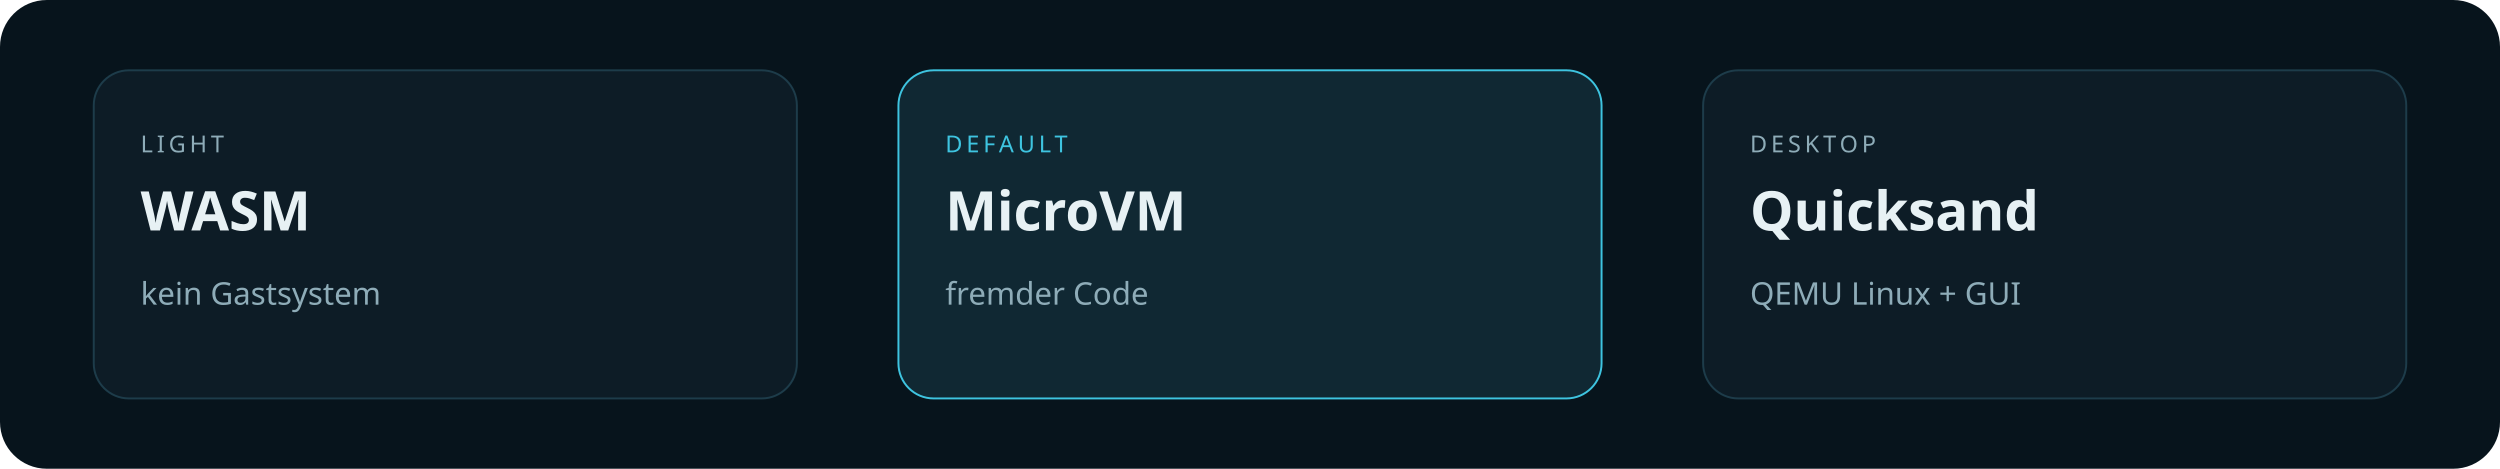
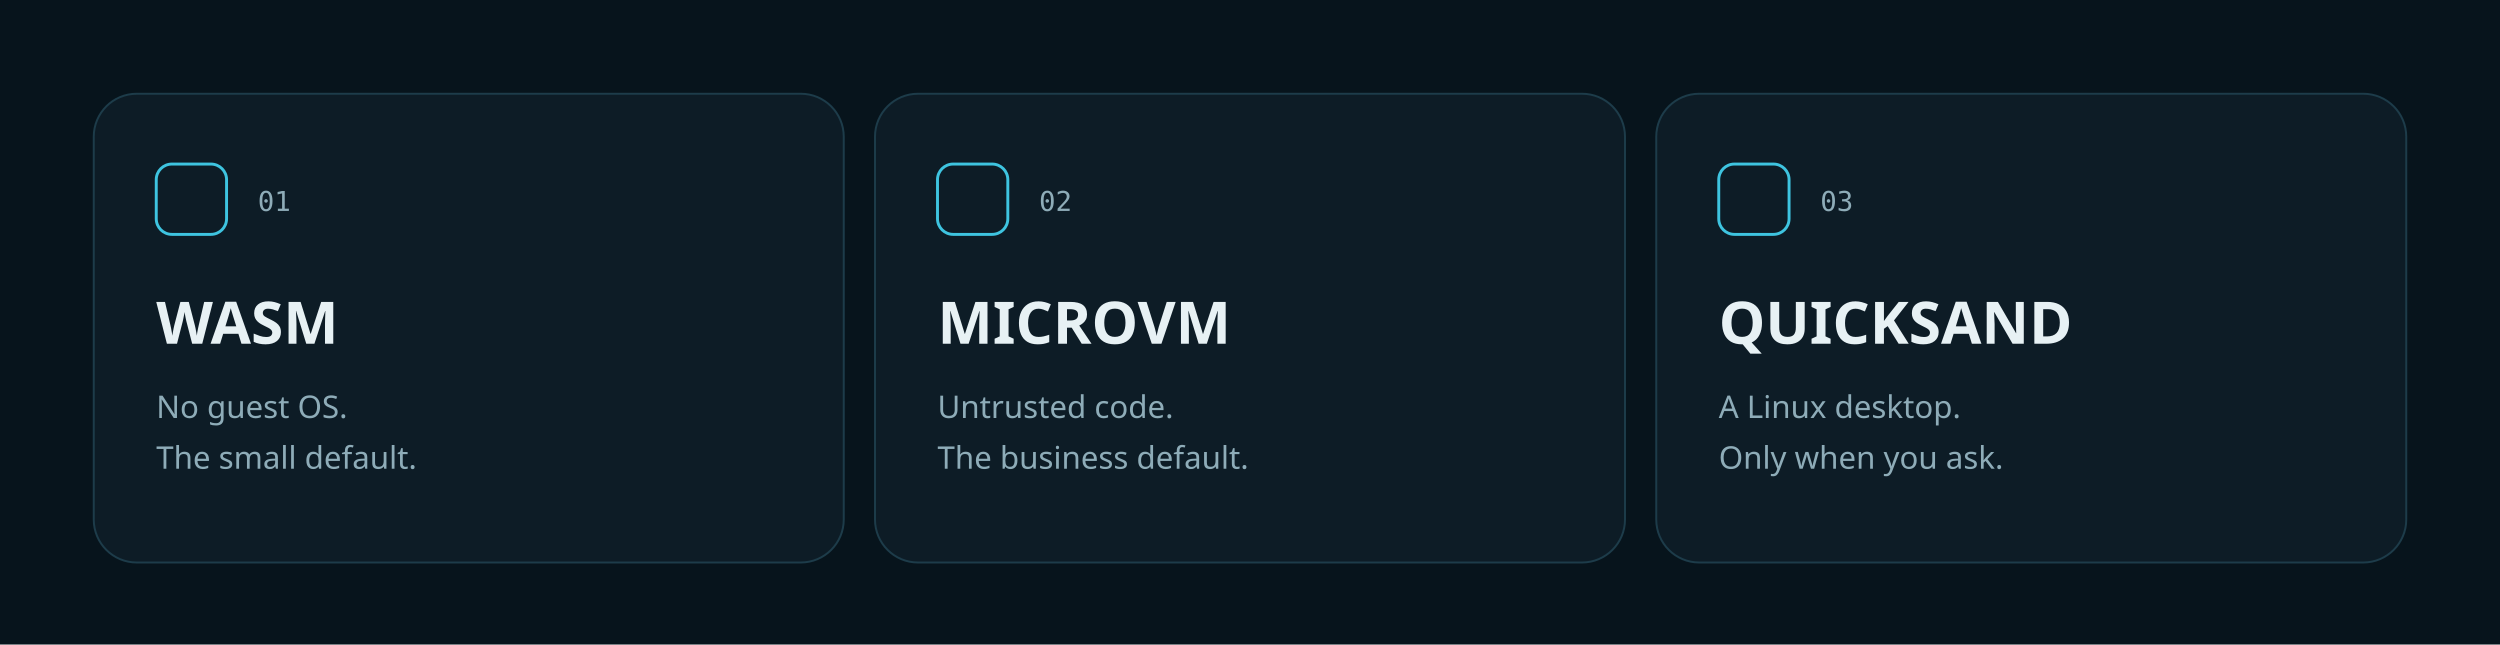
- <svg xmlns="http://www.w3.org/2000/svg" viewBox="0 0 1280 240" role="img">
-   <rect width="1280" height="240" rx="24" fill="#07141C" />
-   <g font-family="ui-sans-serif, system-ui, sans-serif">
-     <g>
-       <rect x="48" y="36" width="360" height="168" rx="18" fill="#0D1C26" stroke="#1D3C4A" />
-       <text x="72" y="78" font-size="12" letter-spacing="2" fill="#8EACB8">LIGHT</text>
-       <text x="72" y="118" font-size="28" font-weight="680" fill="#E7F1F4">WASM</text>
-       <text x="72" y="156" font-size="16" fill="#8EACB8">kein Gastsystem</text>
-     </g>
-     <g>
-       <rect x="460" y="36" width="360" height="168" rx="18" fill="#102833" stroke="#3EC4E0" />
-       <text x="484" y="78" font-size="12" letter-spacing="2" fill="#3EC4E0">DEFAULT</text>
-       <text x="484" y="118" font-size="28" font-weight="680" fill="#E7F1F4">MicroVM</text>
-       <text x="484" y="156" font-size="16" fill="#8EACB8">fremder Code</text>
-     </g>
-     <g>
-       <rect x="872" y="36" width="360" height="168" rx="18" fill="#0D1C26" stroke="#1D3C4A" />
-       <text x="896" y="78" font-size="12" letter-spacing="2" fill="#8EACB8">DESKTOP</text>
-       <text x="896" y="118" font-size="28" font-weight="680" fill="#E7F1F4">Quicksand</text>
-       <text x="896" y="156" font-size="16" fill="#8EACB8">QEMU Linux + GUI</text>
-     </g>
-   </g>
+ <svg xmlns="http://www.w3.org/2000/svg" viewBox="0 0 1280 330" role="img">
+   <defs>
+     <style>
+   .flow { stroke-dasharray: 5 9; animation: flow 2.8s linear infinite; }
+   .blink { animation: blink 1.15s steps(1) infinite; }
+   .pulse { animation: pulse 2.8s ease-in-out infinite; }
+   @keyframes flow { to { stroke-dashoffset: -56; } }
+   @keyframes blink { 50% { opacity: 0; } }
+   @keyframes pulse { 0%,100% { opacity: .45; } 50% { opacity: 1; } }
+   @media (prefers-reduced-motion: reduce) { .flow, .blink, .pulse { animation: none; } }
+ </style>
+     <linearGradient id="wash" x1="0" y1="0" x2="1" y2="1">
+       <stop offset="0" stop-color="#3EC4E0" stop-opacity=".16" />
+       <stop offset=".55" stop-color="#3EC4E0" stop-opacity="0" />
+     </linearGradient>
+   </defs>
+   <rect width="1280" height="330" fill="#07141C" />
+   <rect x="48" y="48" width="384" height="240" rx="22" fill="#0D1C26" stroke="#1D3C4A" />
+   <rect x="80" y="84" width="36" height="36" rx="8" fill="none" stroke="#3EC4E0" stroke-width="1.5" />
+   <text x="132" y="108" font-family="ui-monospace,monospace" font-size="14" fill="#8EACB8">01</text>
+   <text x="80" y="176" font-family="ui-sans-serif,system-ui,sans-serif" font-size="30" font-weight="680" fill="#E7F1F4">WASM</text>
+   <text x="80" y="214" font-family="ui-sans-serif,system-ui,sans-serif" font-size="16" fill="#8EACB8">No guest OS.</text>
+   <text x="80" y="240" font-family="ui-sans-serif,system-ui,sans-serif" font-size="16" fill="#8EACB8">The small default.</text>
+   <rect x="448" y="48" width="384" height="240" rx="22" fill="#0D1C26" stroke="#1D3C4A" />
+   <rect x="480" y="84" width="36" height="36" rx="8" fill="none" stroke="#3EC4E0" stroke-width="1.5" />
+   <text x="532" y="108" font-family="ui-monospace,monospace" font-size="14" fill="#8EACB8">02</text>
+   <text x="480" y="176" font-family="ui-sans-serif,system-ui,sans-serif" font-size="30" font-weight="680" fill="#E7F1F4">MICROVM</text>
+   <text x="480" y="214" font-family="ui-sans-serif,system-ui,sans-serif" font-size="16" fill="#8EACB8">Untrusted code.</text>
+   <text x="480" y="240" font-family="ui-sans-serif,system-ui,sans-serif" font-size="16" fill="#8EACB8">The business default.</text>
+   <rect x="848" y="48" width="384" height="240" rx="22" fill="#0D1C26" stroke="#1D3C4A" />
+   <rect x="880" y="84" width="36" height="36" rx="8" fill="none" stroke="#3EC4E0" stroke-width="1.5" />
+   <text x="932" y="108" font-family="ui-monospace,monospace" font-size="14" fill="#8EACB8">03</text>
+   <text x="880" y="176" font-family="ui-sans-serif,system-ui,sans-serif" font-size="30" font-weight="680" fill="#E7F1F4">QUICKSAND</text>
+   <text x="880" y="214" font-family="ui-sans-serif,system-ui,sans-serif" font-size="16" fill="#8EACB8">A Linux desktop.</text>
+   <text x="880" y="240" font-family="ui-sans-serif,system-ui,sans-serif" font-size="16" fill="#8EACB8">Only when you ask.</text>
</svg>
